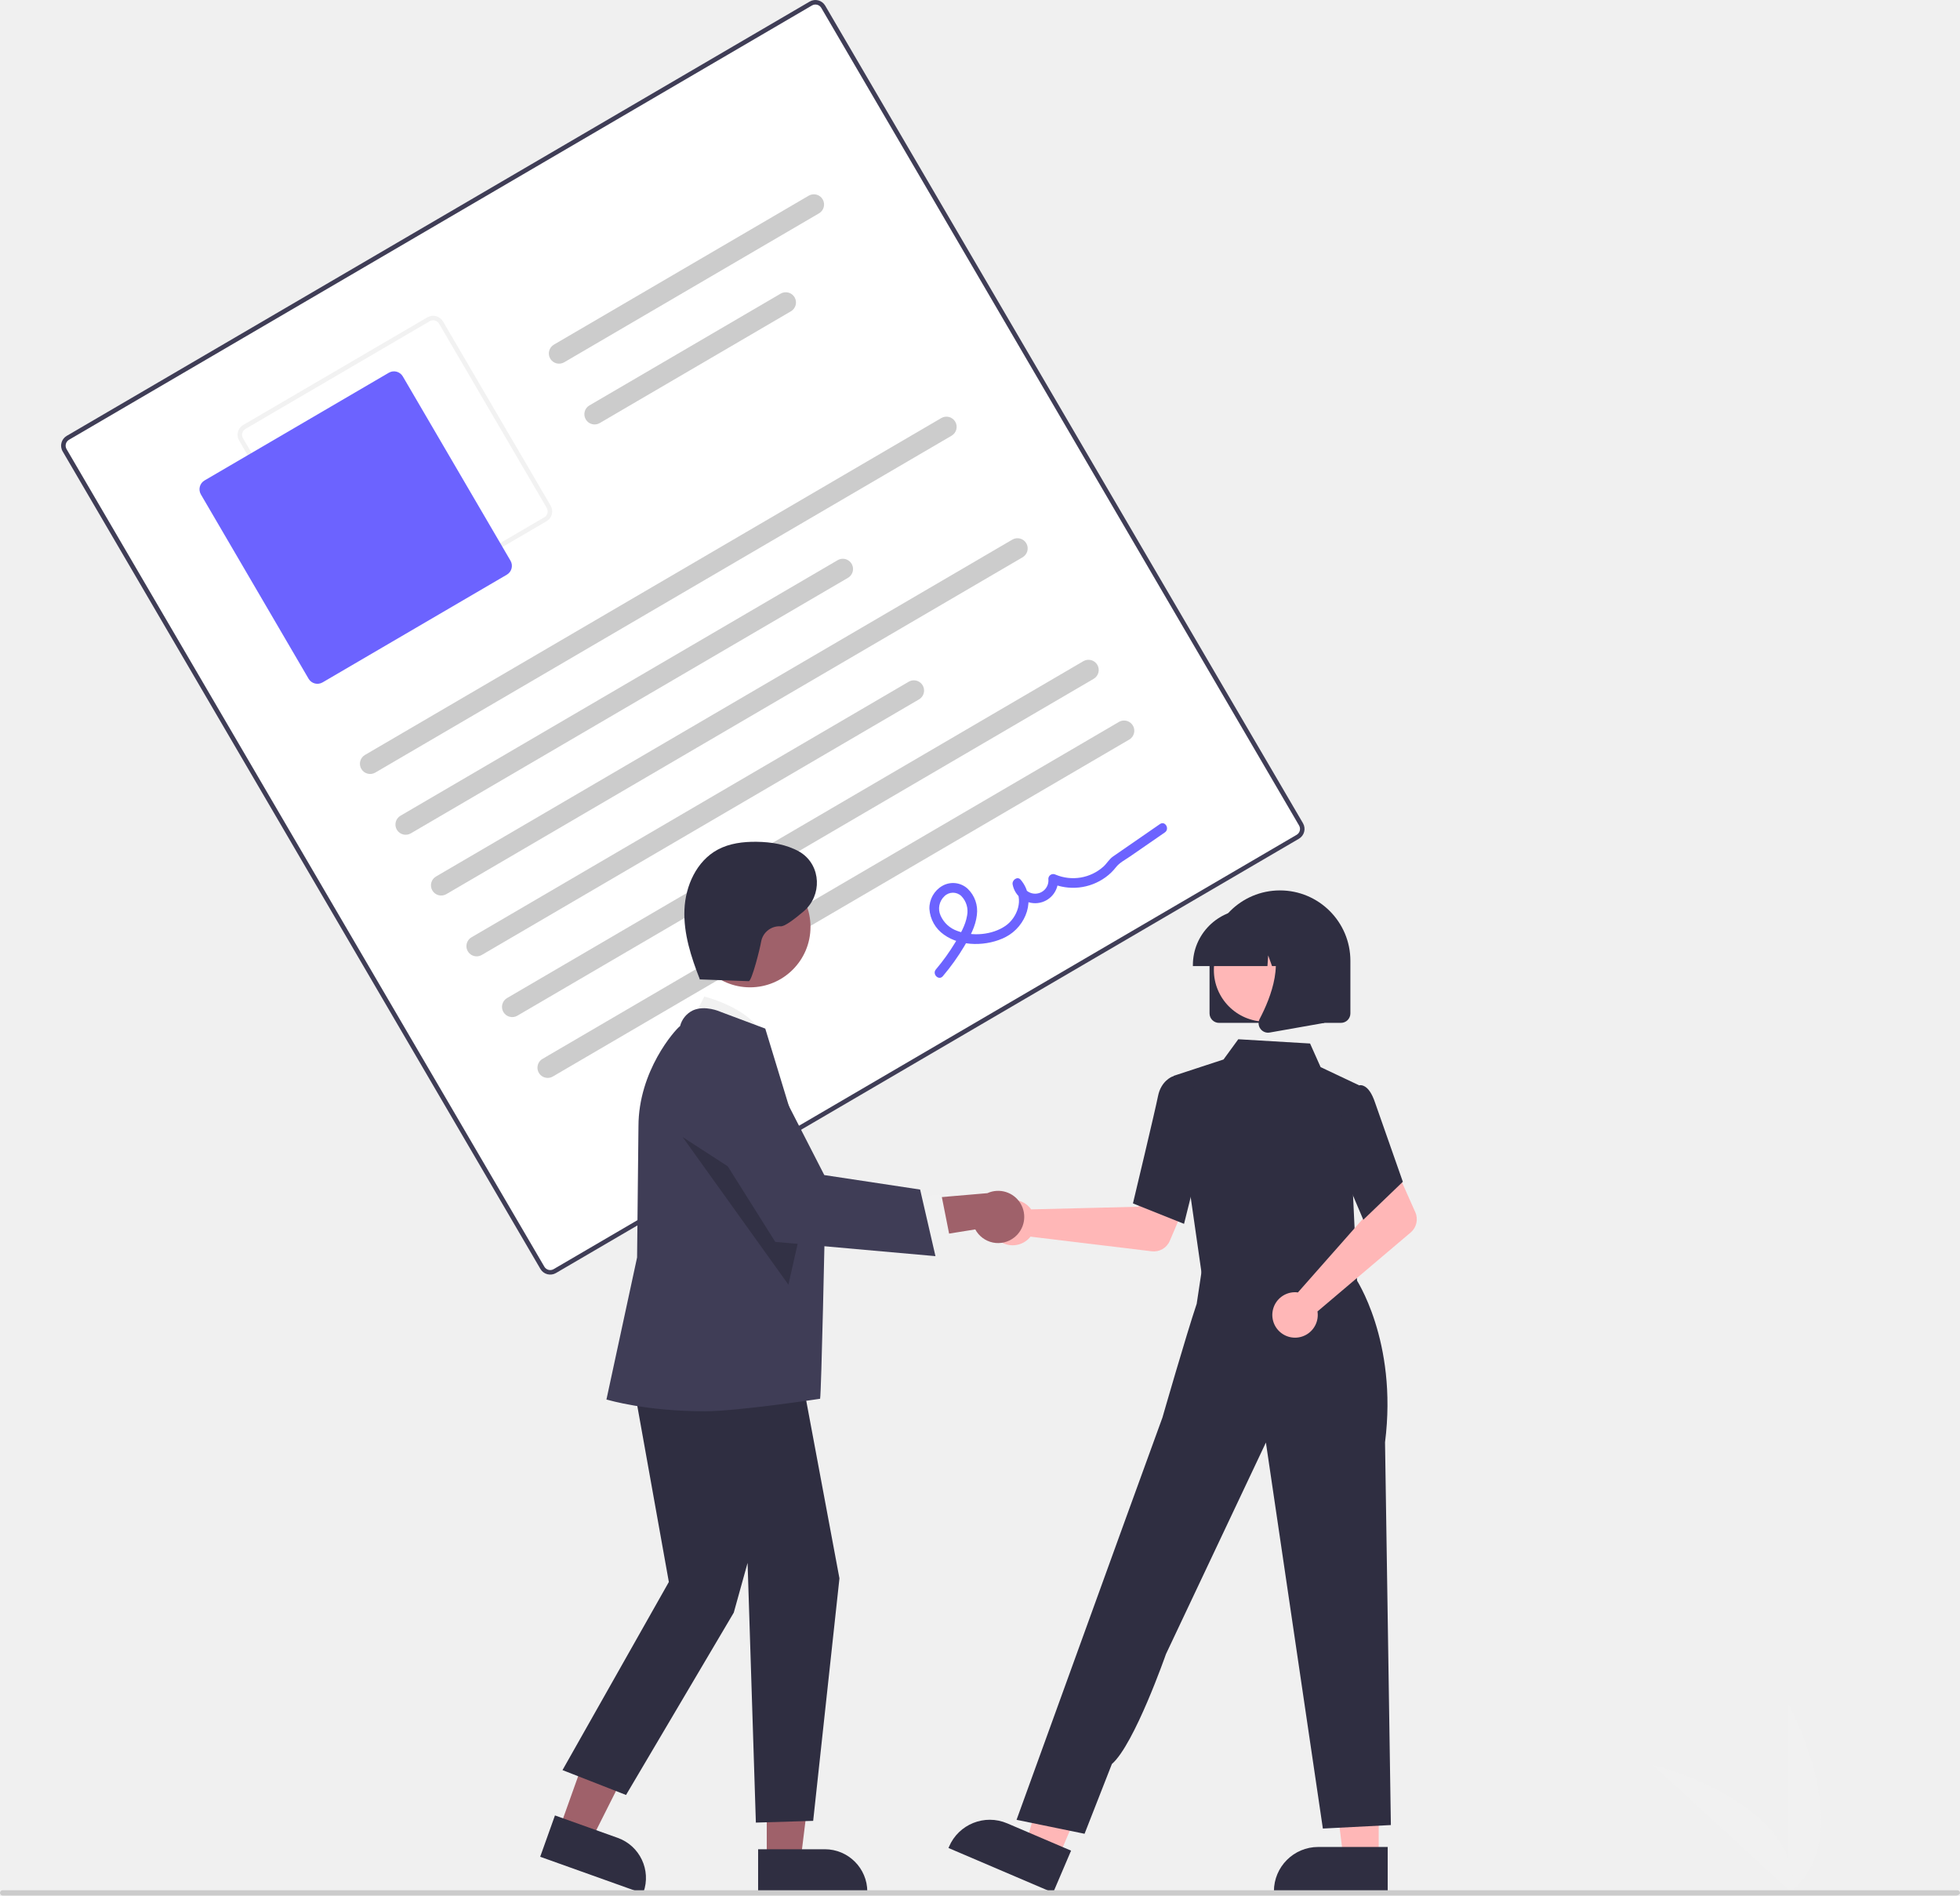
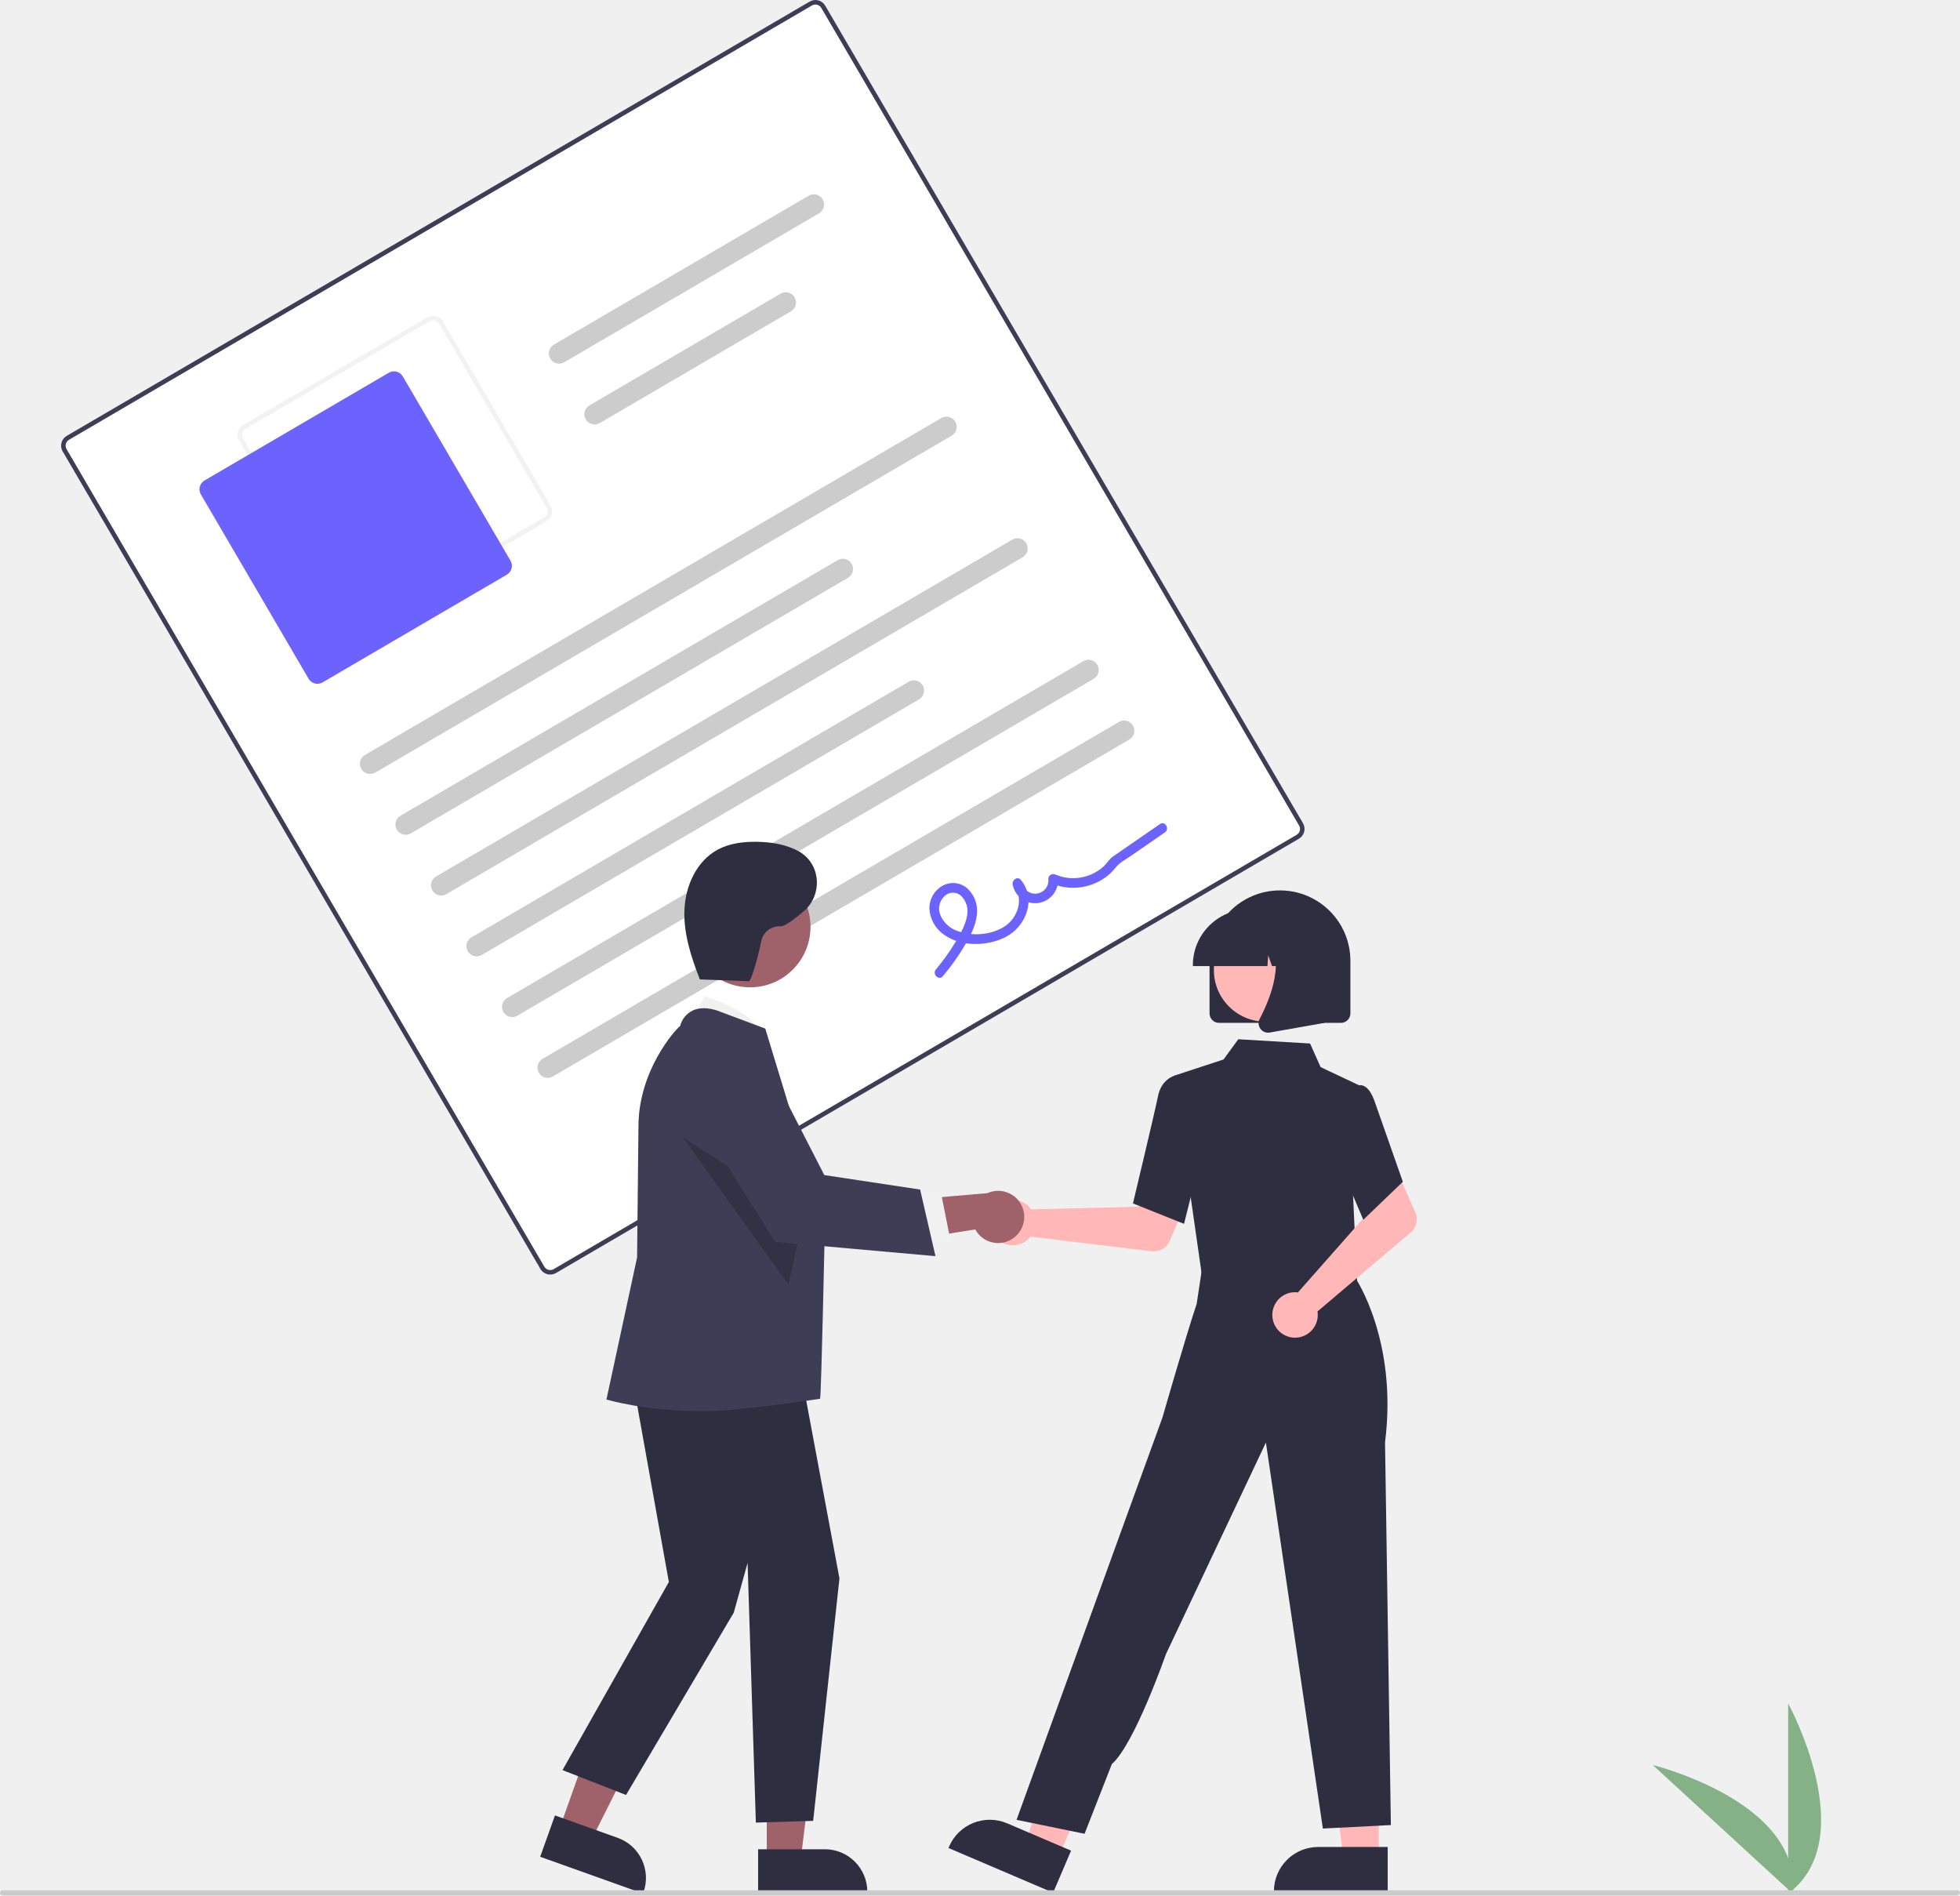
<svg xmlns="http://www.w3.org/2000/svg" data-name="Layer 1" width="746" height="721.343" viewBox="0 0 746 721.343">
-   <path d="M907.602,809.952v-72.34S935.794,788.898,907.602,809.952Z" transform="translate(-227 -89.32838)" fill="#f1f1f1" />
-   <path d="M909.344,809.939l-53.29-48.921S912.899,774.933,909.344,809.939Z" transform="translate(-227 -89.32838)" fill="#f1f1f1" />
+   <path d="M907.602,809.952v-72.34S935.794,788.898,907.602,809.952Z" transform="translate(-227 -89.32838)" fill="#84B286" />
+   <path d="M909.344,809.939l-53.29-48.921S912.899,774.933,909.344,809.939Z" transform="translate(-227 -89.32838)" fill="#84B286" />
  <path d="M721.388,408.518,438.602,573.796a4.326,4.326,0,0,1-5.911-1.55L250.842,261.107a4.326,4.326,0,0,1,1.55-5.911L535.177,89.918a4.326,4.326,0,0,1,5.911,1.55l181.849,311.138A4.326,4.326,0,0,1,721.388,408.518Z" transform="translate(-227 -89.32838)" fill="#fff" />
  <path d="M721.388,408.518,438.602,573.796a4.326,4.326,0,0,1-5.911-1.55L250.842,261.107a4.326,4.326,0,0,1,1.55-5.911L535.177,89.918a4.326,4.326,0,0,1,5.911,1.55l181.849,311.138A4.326,4.326,0,0,1,721.388,408.518ZM253.264,256.688a2.596,2.596,0,0,0-.93,3.547L434.184,571.373a2.596,2.596,0,0,0,3.547.93l282.785-165.278a2.596,2.596,0,0,0,.93-3.547L539.596,92.34a2.596,2.596,0,0,0-3.547-.93Z" transform="translate(-227 -89.32838)" fill="#3f3d56" />
  <path d="M435.04,287.673l-70.137,40.992a4.326,4.326,0,0,1-5.911-1.55l-40.992-70.137a4.326,4.326,0,0,1,1.55-5.911l70.137-40.992a4.326,4.326,0,0,1,5.911,1.55L436.59,281.762A4.326,4.326,0,0,1,435.04,287.673ZM320.422,252.56a2.596,2.596,0,0,0-.93,3.547l40.992,70.137a2.596,2.596,0,0,0,3.547.93l70.137-40.992a2.596,2.596,0,0,0,.93-3.547l-40.992-70.137a2.596,2.596,0,0,0-3.547-.93Z" transform="translate(-227 -89.32838)" fill="#f2f2f2" />
  <path d="M419.909,308.028l-70.137,40.992a3.893,3.893,0,0,1-5.32-1.395l-40.992-70.137a3.893,3.893,0,0,1,1.395-5.32l70.137-40.992a3.893,3.893,0,0,1,5.32,1.395l40.992,70.137A3.893,3.893,0,0,1,419.909,308.028Z" transform="translate(-227 -89.32838)" fill="#6c63ff" />
  <path d="M589.196,255.132,369.833,383.343a3.889,3.889,0,0,1-3.925-6.715l219.364-128.21a3.889,3.889,0,0,1,3.925,6.715Z" transform="translate(-227 -89.32838)" fill="#ccc" />
  <path d="M549.739,309.225l-166.388,97.248a3.889,3.889,0,0,1-3.925-6.715l166.388-97.248a3.889,3.889,0,1,1,3.925,6.715Z" transform="translate(-227 -89.32838)" fill="#ccc" />
  <path d="M538.736,170.509l-96.998,56.692a3.889,3.889,0,0,1-3.925-6.715l96.998-56.692A3.889,3.889,0,0,1,538.736,170.509Z" transform="translate(-227 -89.32838)" fill="#ccc" />
  <path d="M528.047,207.788l-72.79,42.543a3.889,3.889,0,0,1-3.925-6.715l72.79-42.543a3.889,3.889,0,0,1,3.925,6.715Z" transform="translate(-227 -89.32838)" fill="#ccc" />
  <path d="M616.234,301.393,396.87,429.603a3.889,3.889,0,0,1-3.925-6.715l219.364-128.21a3.889,3.889,0,0,1,3.925,6.715Z" transform="translate(-227 -89.32838)" fill="#ccc" />
  <path d="M576.777,355.485l-166.388,97.248a3.889,3.889,0,1,1-3.925-6.715l166.388-97.248a3.889,3.889,0,1,1,3.925,6.715Z" transform="translate(-227 -89.32838)" fill="#ccc" />
  <path d="M643.271,347.653,423.908,475.863a3.889,3.889,0,0,1-3.925-6.715L639.347,340.938a3.889,3.889,0,0,1,3.925,6.715Z" transform="translate(-227 -89.32838)" fill="#ccc" />
  <path d="M656.79,370.783,437.426,498.994a3.889,3.889,0,1,1-3.925-6.715l219.364-128.21a3.889,3.889,0,1,1,3.925,6.715Z" transform="translate(-227 -89.32838)" fill="#ccc" />
  <path d="M585.852,460.826a84.703,84.703,0,0,0,8.201-11.471c2.162-3.649,4.282-7.55,4.759-11.829a11.683,11.683,0,0,0-3.499-9.985,8.222,8.222,0,0,0-9.646-1.096,9.809,9.809,0,0,0-4.923,8.76,12.959,12.959,0,0,0,5.536,9.814c6.484,4.698,16.61,4.452,23.521.877,7.784-4.027,11.806-14.561,5.69-21.773-1.272-1.5-3.389.176-3.07,1.794a8.721,8.721,0,0,0,17.279-2.135l-2.749,1.607a20.99,20.99,0,0,0,20.879-2.24,19.47,19.47,0,0,0,3.907-3.776c1.346-1.755,3.606-2.89,5.436-4.155l13.19-9.114c1.94-1.341.095-4.535-1.861-3.184l-11.946,8.254c-1.991,1.376-3.994,2.734-5.973,4.127-1.414.996-2.285,2.603-3.572,3.786a17.288,17.288,0,0,1-18.252,3.087,1.866,1.866,0,0,0-2.749,1.607,5.048,5.048,0,0,1-10.026,1.188l-3.07,1.794c3.945,4.652,1.318,11.787-3.227,14.909-5.083,3.491-12.593,4.097-18.323,1.927a10.811,10.811,0,0,1-6.365-5.84,6.443,6.443,0,0,1,1.462-7.373,4.623,4.623,0,0,1,6.427-.069,8.269,8.269,0,0,1,2.191,7.459c-.591,3.695-2.633,7.101-4.533,10.257a78.797,78.797,0,0,1-7.337,10.217c-1.521,1.8,1.103,4.395,2.641,2.575Z" transform="translate(-227 -89.32838)" fill="#6c63ff" />
  <path d="M618.593,548.508a8.672,8.672,0,0,1,.872,1.051l40.849-.999,4.765-8.708,14.082,5.474-6.938,16.236a6.591,6.591,0,0,1-6.852,3.954l-46.151-5.575a8.649,8.649,0,1,1-.627-11.432Z" transform="translate(-227 -89.32838)" fill="#ffb7b7" />
  <polygon points="524.753 707.256 511.322 707.256 504.932 655.449 524.755 655.45 524.753 707.256" fill="#ffb7b7" />
  <path d="M755.178,809.604l-43.308-.002V809.055a16.858,16.858,0,0,1,16.857-16.856h.001l26.451.001Z" transform="translate(-227 -89.32838)" fill="#2f2e41" />
  <polygon points="402.792 706.958 390.441 701.681 404.916 651.529 423.145 659.317 402.792 706.958" fill="#ffb7b7" />
  <path d="M627.828,809.604l-39.826-17.014.215-.504a16.858,16.858,0,0,1,22.123-8.88l.001 0,24.324,10.392Z" transform="translate(-227 -89.32838)" fill="#2f2e41" />
  <polygon points="459.468 470.402 458.496 486.141 486.887 489.179 516.593 492.358 507.849 468.459 459.468 470.402" fill="#ffb7b7" />
  <path d="M684.602,575.672l-11.029-76.887,19.116-6.265,5.615-7.7,27.323,1.617,4.011,8.985,14.569,6.884-2.239,41.582,1.633,34.784Z" transform="translate(-227 -89.32838)" fill="#2f2e41" />
  <path d="M677.661,555.067l-19.445-7.78.083-.346c.083-.349,8.359-34.932,9.458-40.49,1.145-5.79,5.327-7.391,5.505-7.456l.13-.048,7.695,2.342,3.38,26.554Z" transform="translate(-227 -89.32838)" fill="#2f2e41" />
  <path d="M639.796,787.181l-25.884-5.309,41.37-114.154,14.159-38.936s8.98-31.219,13.037-43.3l2.449-16.21,57.962,6.416s16.189,23.774,11.271,62.525l2.224,145.65L730.499,785.19,708.819,638.294l-38.051,80.527s-11.993,34.364-20.574,41.812Z" transform="translate(-227 -89.32838)" fill="#2f2e41" />
  <path d="M719.644,581.093a8.673,8.673,0,0,1,1.364.075L748.048,550.534l-3.145-9.415,13.589-6.604,7.188,16.126a6.591,6.591,0,0,1-1.759,7.712l-35.467,30.052a8.649,8.649,0,1,1-8.809-7.313Z" transform="translate(-227 -89.32838)" fill="#ffb7b7" />
  <path d="M745.89,553.516l-11.28-26.533,4.399-18.481,4.74-5.989a2.73,2.73,0,0,1,2.194.021c1.748.704,3.237,2.86,4.425,6.41l10.571,30.111Z" transform="translate(-227 -89.32838)" fill="#2f2e41" />
  <path d="M687.367,474.987V454.984a26.804,26.804,0,0,1,53.609,0v20.003a3.605,3.605,0,0,1-3.601,3.601H690.968A3.605,3.605,0,0,1,687.367,474.987Z" transform="translate(-227 -89.32838)" fill="#2f2e41" />
  <circle cx="481.664" cy="369.142" r="19.652" fill="#ffb7b7" />
  <path d="M681.026,456.584a21.227,21.227,0,0,1,21.203-21.203h4.001a21.227,21.227,0,0,1,21.203,21.203v.4H718.979l-2.884-8.075-.577,8.075H711.149l-1.455-4.074-.291,4.074h-28.377Z" transform="translate(-227 -89.32838)" fill="#2f2e41" />
  <path d="M706.73,480.837a3.547,3.547,0,0,1-.282-3.766c4.24-8.064,10.175-22.964,2.296-32.153l-.566-.66h22.874v34.341l-20.779,3.666a3.678,3.678,0,0,1-.637.056A3.586,3.586,0,0,1,706.73,480.837Z" transform="translate(-227 -89.32838)" fill="#2f2e41" />
  <polygon points="212.904 695.94 225.042 700.278 247.551 655.523 229.636 649.121 212.904 695.94" fill="#9f616a" />
  <path d="M432.602,795.929l5.622-15.73,23.905,8.543a16.197,16.197,0,0,1,9.79,20.679l-.177.495Z" transform="translate(-227 -89.32838)" fill="#2f2e41" />
  <polygon points="291.836 707.946 304.726 707.945 310.859 658.226 291.834 658.227 291.836 707.946" fill="#9f616a" />
  <path d="M515.548,793.066l25.385-.001h.001a16.178,16.178,0,0,1,16.178,16.177v.526l-41.564.002Z" transform="translate(-227 -89.32838)" fill="#2f2e41" />
  <path d="M489.459,479.629l5.606-11.077s20.884,5.232,22.783,17.336Z" transform="translate(-227 -89.32838)" fill="#f1f1f1" />
  <polygon points="239.328 516.96 254.573 602.034 214.093 673.622 238.276 683.085 279.282 613.691 284.539 594.765 287.693 693.599 309.503 692.937 319.502 600.65 303.464 514.857 239.328 516.96" fill="#2f2e41" />
  <path d="M495.267,626.4c-22.396,0-36.616-4.284-36.935-4.352l-.516-.11L469.482,567.853l.525-49.889c0-21.141,13.914-36.728,15.845-38.167a9.096,9.096,0,0,1,4.837-5.945c4.641-2.106,10.313.421,10.552.53l17.023,6.382.08.236c.205.605,22.627,74.214,22.627,74.214s-1.357,64.315-1.83,66.422C539.142,621.636,507.711,626.4,495.267,626.4Z" transform="translate(-227 -89.32838)" fill="#3f3d56" />
  <circle cx="285.477" cy="352.727" r="23.008" fill="#9f616a" />
  <polygon points="259.823 432.715 300.076 488.877 306.02 462.65 259.823 432.715" opacity="0.2" />
  <path d="M613.024,560.257a9.874,9.874,0,0,1-14.825-3.073l-34.647,5.546,7.506-16.617,31.75-2.719a9.927,9.927,0,0,1,10.215,16.863Z" transform="translate(-227 -89.32838)" fill="#9f616a" />
  <polygon points="345.842 455.838 358.291 454.617 361.741 471.983 346.076 472.26 345.842 455.838" fill="#f1f1f1" />
  <path d="M583.047,567.362l-60.97-5.429L491.291,512.973l-.095-.433a16.855,16.855,0,0,1,31.467-11.286l18.072,35.251,36.473,5.513Z" transform="translate(-227 -89.32838)" fill="#3f3d56" />
  <path d="M492.879,462.032l19.097.685c1.164.042,4.323-12.521,4.737-15.127a7.113,7.113,0,0,1,7.42-5.754c1.43.135,5.034-2.536,8.754-5.698,7.062-6.004,6.695-17.28-1.063-22.353q-.318-.208-.624-.38c-4.894-2.739-10.619-3.659-16.227-3.729-5.084-.064-10.312.576-14.79,2.982-8.029,4.314-12.302,13.741-12.678,22.848s2.544,18.012,5.857,26.503" transform="translate(-227 -89.32838)" fill="#2f2e41" />
  <path d="M971.602,810.672H228a1,1,0,0,1,0-2H972a1,1,0,0,1,1,1C973,810.224,972.155,810.672,971.602,810.672Z" transform="translate(-227 -89.32838)" fill="#cbcbcb" />
</svg>
